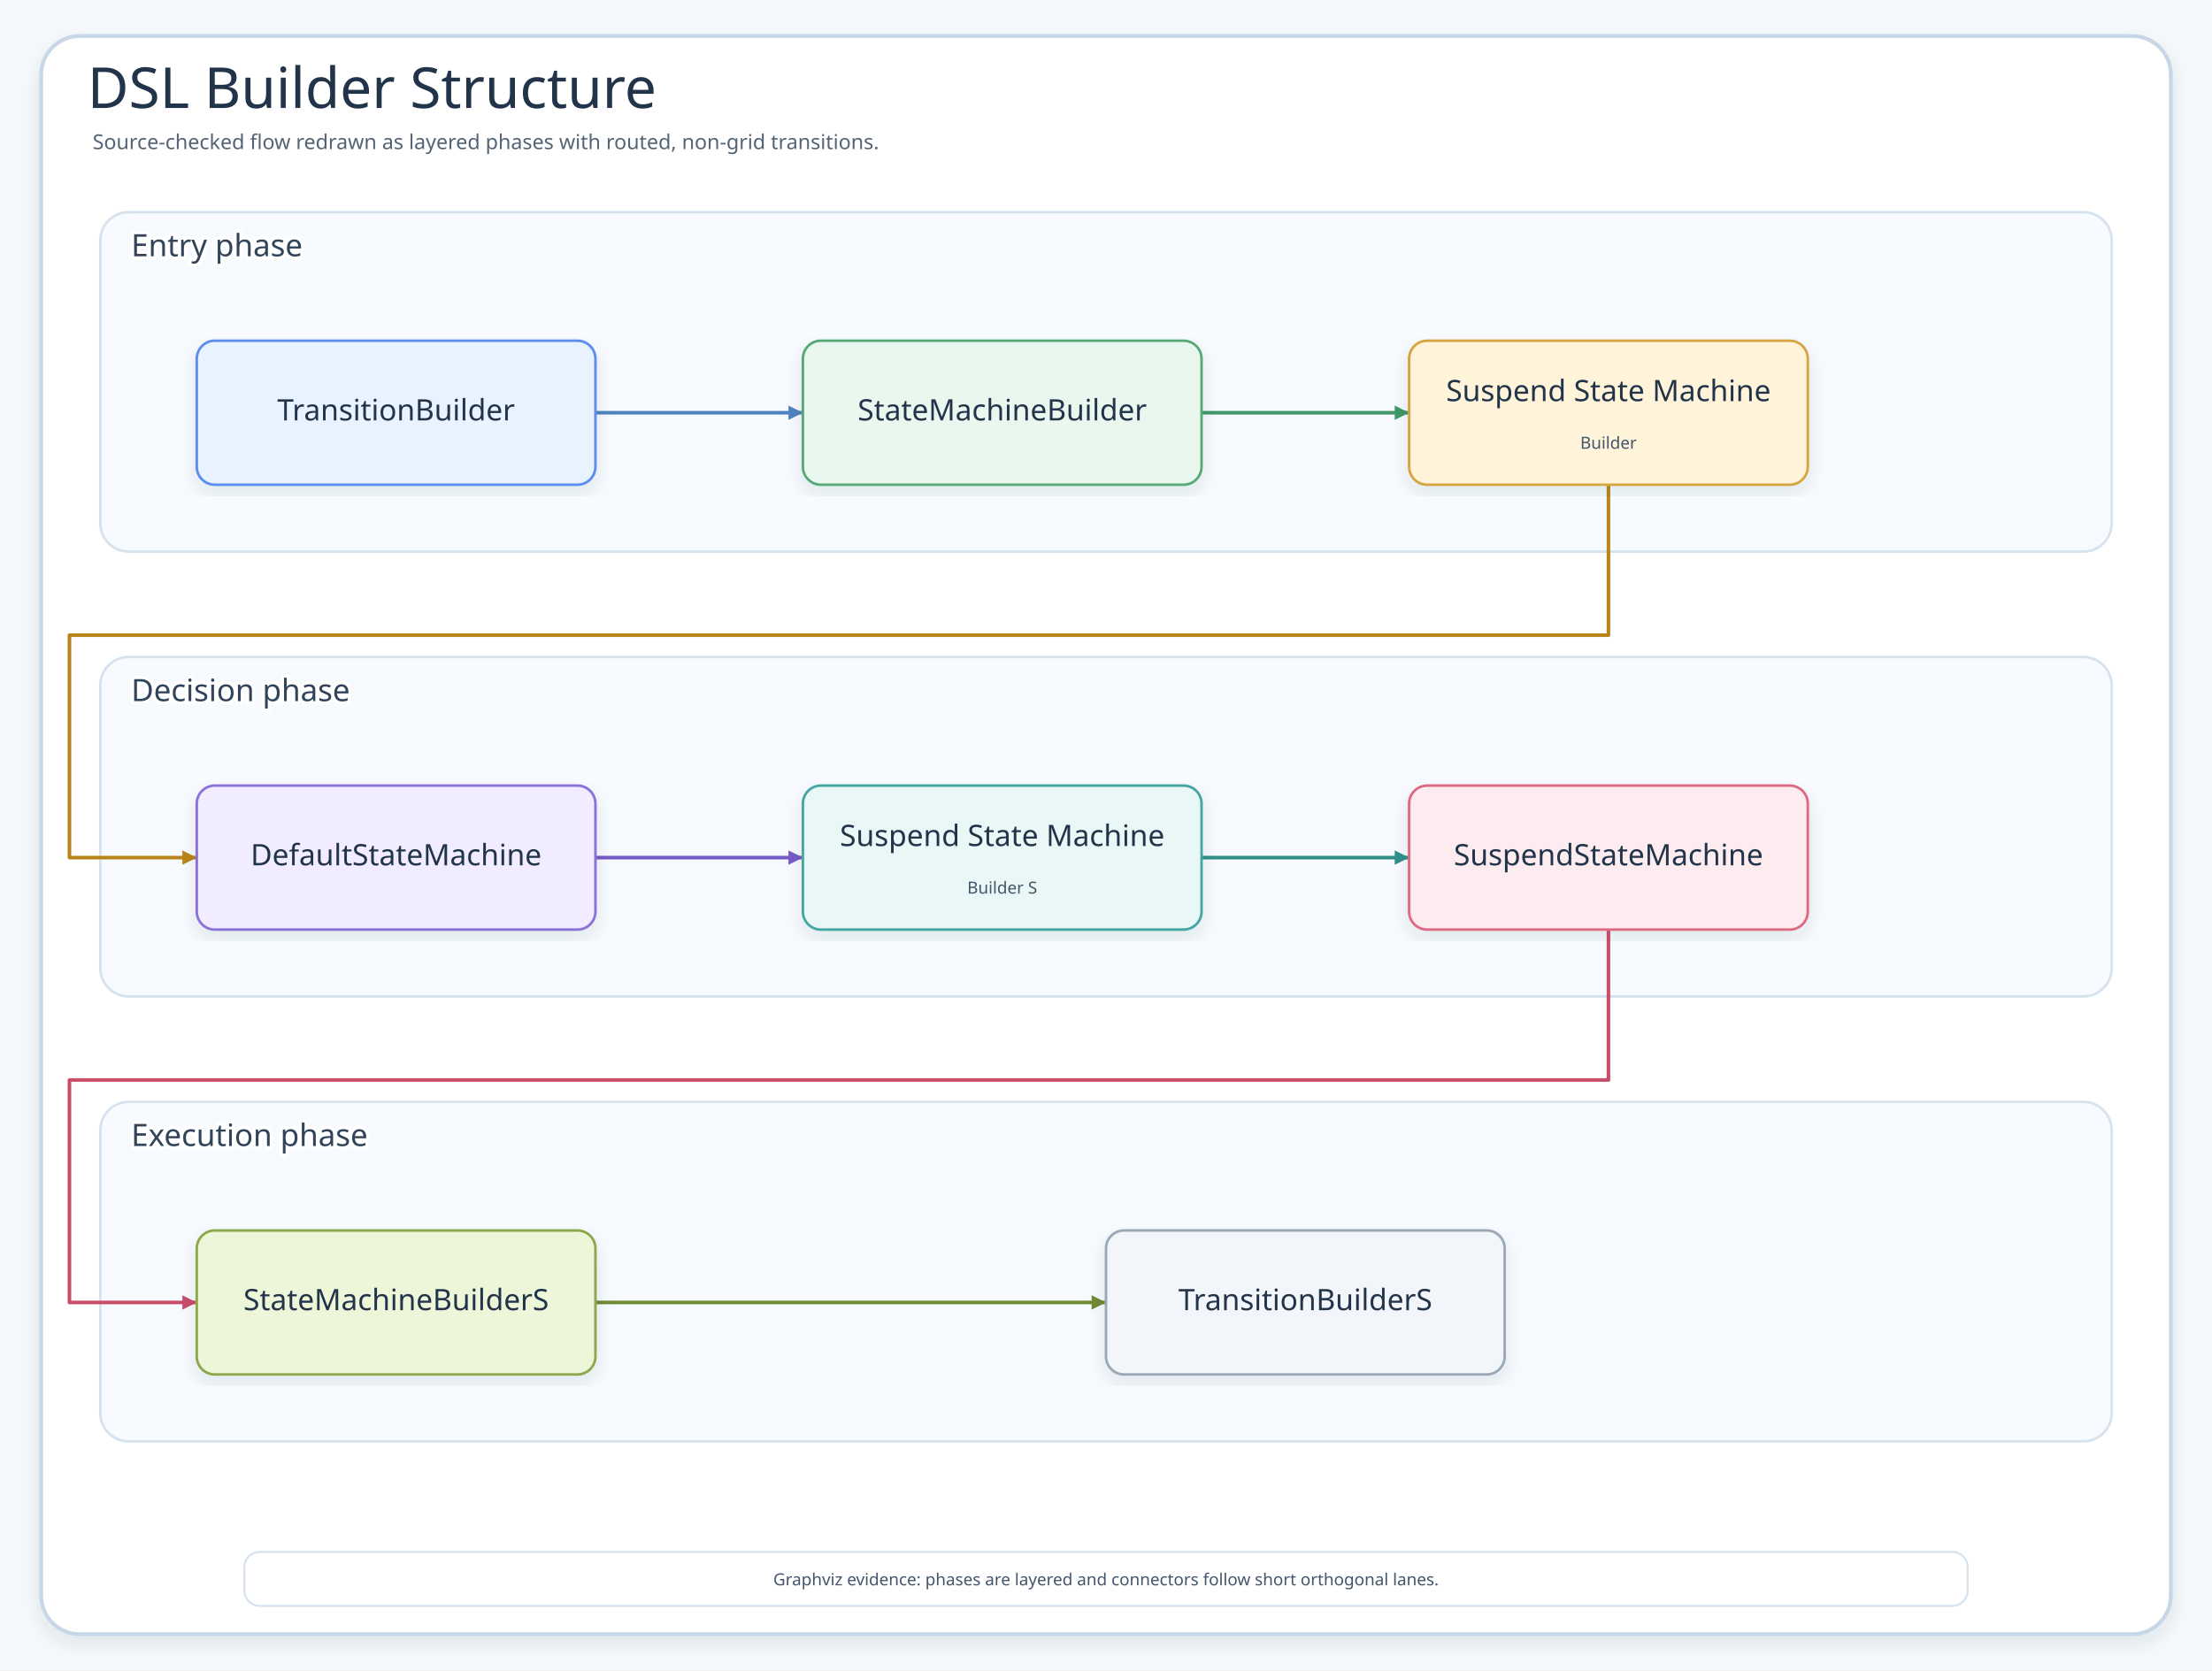
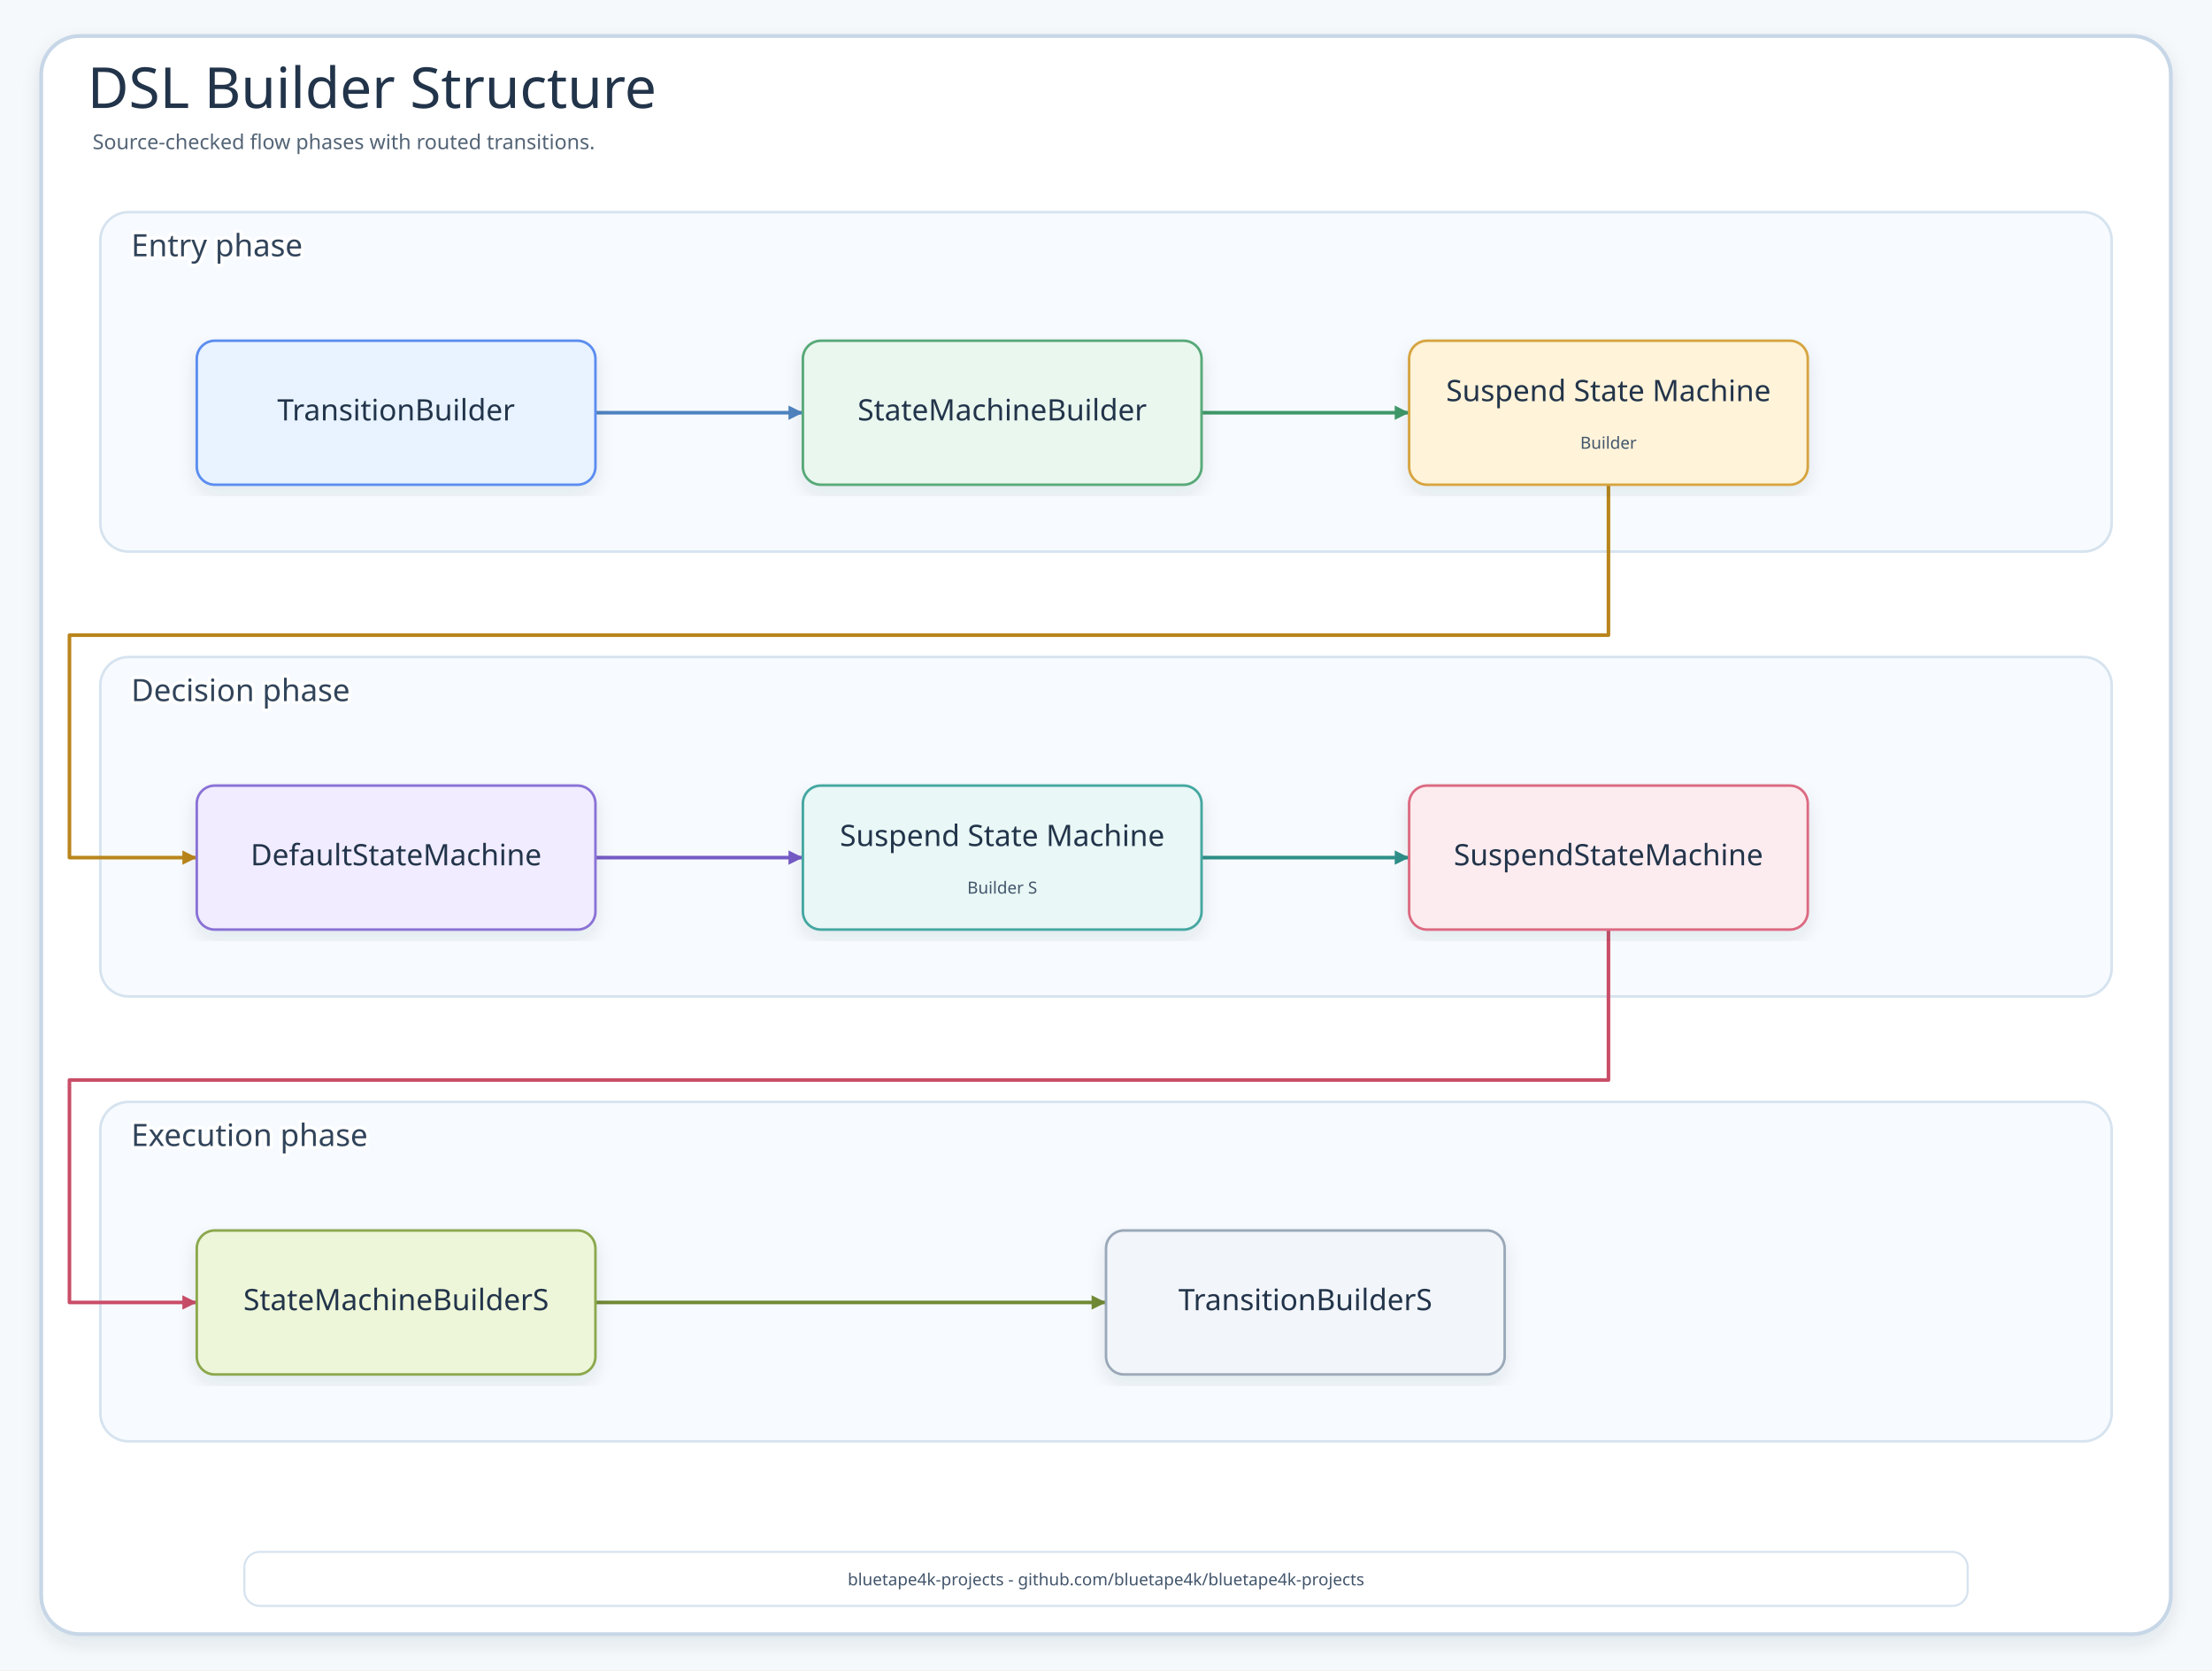
<svg xmlns="http://www.w3.org/2000/svg" width="1720" height="1299" viewBox="0 0 1720 1299" role="img" aria-label="DSL Builder Structure">
  <defs>
    <filter id="shadow" x="-8%" y="-8%" width="116%" height="116%">
      <feDropShadow dx="0" dy="6" stdDeviation="7" flood-color="#203040" flood-opacity="0.10" />
    </filter>
    <marker id="arrow" markerWidth="5" markerHeight="5" refX="4.5" refY="2.5" orient="auto" markerUnits="strokeWidth">
      <path d="M 0.5 0.5 L 4.5 2.5 L 0.5 4.5 Z" fill="context-stroke" />
    </marker>
    <marker id="inheritArrow" markerWidth="8" markerHeight="7" refX="7" refY="3.5" orient="auto" markerUnits="strokeWidth">
      <path d="M 1 1 L 7 3.5 L 1 6 Z" fill="#fff" stroke="context-stroke" stroke-width="1.4" />
    </marker>
    <style>
    .canvas{fill:#F6F9FC}.frame{fill:#fff;stroke:#C7D7E7;stroke-width:3;filter:url(#shadow)}
    .title{font-family:"Architects Daughter";font-size:44px;fill:#22344A}.subtitle{font-family:"Comic Mono";font-size:16px;fill:#536476}
    .panel{fill:#F7FBFF;stroke:#D6E3EF;stroke-width:2}.panelTitle{font-family:"Architects Daughter";font-size:24px;fill:#31445A;paint-order:stroke;stroke:#fff;stroke-width:5px;stroke-linejoin:round}
    .card{filter:url(#shadow);stroke-width:2}.cardTitle{font-family:"Architects Daughter";font-size:23px;fill:#22344A}.detail{font-family:"Comic Mono";font-size:13px;fill:#42556B}
    .flow{fill:none;stroke-width:2.8;stroke-linecap:round;stroke-linejoin:round;marker-end:url(#arrow)}
    .inherit{fill:none;stroke-width:2.3;stroke-linecap:round;stroke-linejoin:round;marker-end:url(#inheritArrow)}
  </style>
  </defs>
  <rect class="canvas" width="1720" height="1299" />
  <rect class="frame" x="32" y="28" width="1656" height="1243" rx="30" />
  <text class="title" x="68" y="84">DSL Builder Structure</text>
-   <text class="subtitle" x="72" y="116">Source-checked flow redrawn as layered phases with routed, non-grid transitions.</text>
+   <text class="subtitle" x="72" y="116">Source-checked flow phases with routed transitions.</text>
  <g>
    <rect class="panel" x="78" y="165" width="1564" height="264" rx="22" />
    <text class="panelTitle" x="102" y="191" dominant-baseline="middle">Entry phase</text>
  </g>
  <g>
    <rect class="panel" x="78" y="511" width="1564" height="264" rx="22" />
    <text class="panelTitle" x="102" y="537" dominant-baseline="middle">Decision phase</text>
  </g>
  <g>
    <rect class="panel" x="78" y="857" width="1564" height="264" rx="22" />
    <text class="panelTitle" x="102" y="883" dominant-baseline="middle">Execution phase</text>
  </g>
  <path class="flow" d="M463 321 L624.3 321" stroke="#4F83BF" />
  <path class="flow" d="M934.3 321 L1095.7 321" stroke="#3E9868" />
  <path class="flow" d="M1250.7 377 L1250.7 494 L54 494 L54 667 L153 667" stroke="#B9851B" />
  <path class="flow" d="M463 667 L624.3 667" stroke="#755BC6" />
  <path class="flow" d="M934.3 667 L1095.7 667" stroke="#2E8F89" />
  <path class="flow" d="M1250.7 723 L1250.7 840 L54 840 L54 1013 L153 1013" stroke="#C94D68" />
  <path class="flow" d="M463 1013 L860 1013" stroke="#718A35" />
  <g id="node-0-0">
    <rect class="card" x="153" y="265" width="310" height="112" rx="14" fill="#E8F3FF" stroke="#5B8DEF" />
    <text class="cardTitle" x="308" y="327" text-anchor="middle">TransitionBuilder</text>
  </g>
  <g id="node-0-1">
    <rect class="card" x="624.3" y="265" width="310" height="112" rx="14" fill="#EAF7EF" stroke="#58A978" />
    <text class="cardTitle" x="779.3" y="327" text-anchor="middle">StateMachineBuilder</text>
  </g>
  <g id="node-0-2">
    <rect class="card" x="1095.7" y="265" width="310" height="112" rx="14" fill="#FFF3D9" stroke="#D6A441" />
    <text class="cardTitle" x="1250.7" y="312" text-anchor="middle">Suspend State Machine</text>
    <text class="detail" x="1250.7" y="349" text-anchor="middle">Builder</text>
  </g>
  <g id="node-1-0">
    <rect class="card" x="153" y="611" width="310" height="112" rx="14" fill="#F1ECFF" stroke="#8A72D6" />
    <text class="cardTitle" x="308" y="673" text-anchor="middle">DefaultStateMachine</text>
  </g>
  <g id="node-1-1">
    <rect class="card" x="624.3" y="611" width="310" height="112" rx="14" fill="#E9F7F6" stroke="#45A7A1" />
    <text class="cardTitle" x="779.3" y="658" text-anchor="middle">Suspend State Machine</text>
    <text class="detail" x="779.3" y="695" text-anchor="middle">Builder S</text>
  </g>
  <g id="node-1-2">
    <rect class="card" x="1095.7" y="611" width="310" height="112" rx="14" fill="#FDECEF" stroke="#DC6B82" />
    <text class="cardTitle" x="1250.7" y="673" text-anchor="middle">SuspendStateMachine</text>
  </g>
  <g id="node-2-0">
    <rect class="card" x="153" y="957" width="310" height="112" rx="14" fill="#EEF6D9" stroke="#8BA84D" />
    <text class="cardTitle" x="308" y="1019" text-anchor="middle">StateMachineBuilderS</text>
  </g>
  <g id="node-2-1">
    <rect class="card" x="860" y="957" width="310" height="112" rx="14" fill="#F2F5F9" stroke="#9AA8B8" />
    <text class="cardTitle" x="1015" y="1019" text-anchor="middle">TransitionBuilderS</text>
  </g>
  <g>
    <rect x="190" y="1207" width="1340" height="42" rx="12" fill="#FFFFFF" stroke="#D6E3EF" stroke-width="1.6" />
-     <text class="detail" x="860" y="1233" text-anchor="middle">Graphviz evidence: phases are layered and connectors follow short orthogonal lanes.</text>
+     <text class="detail" x="860" y="1233" text-anchor="middle">bluetape4k-projects - github.com/bluetape4k/bluetape4k-projects</text>
  </g>
</svg>
